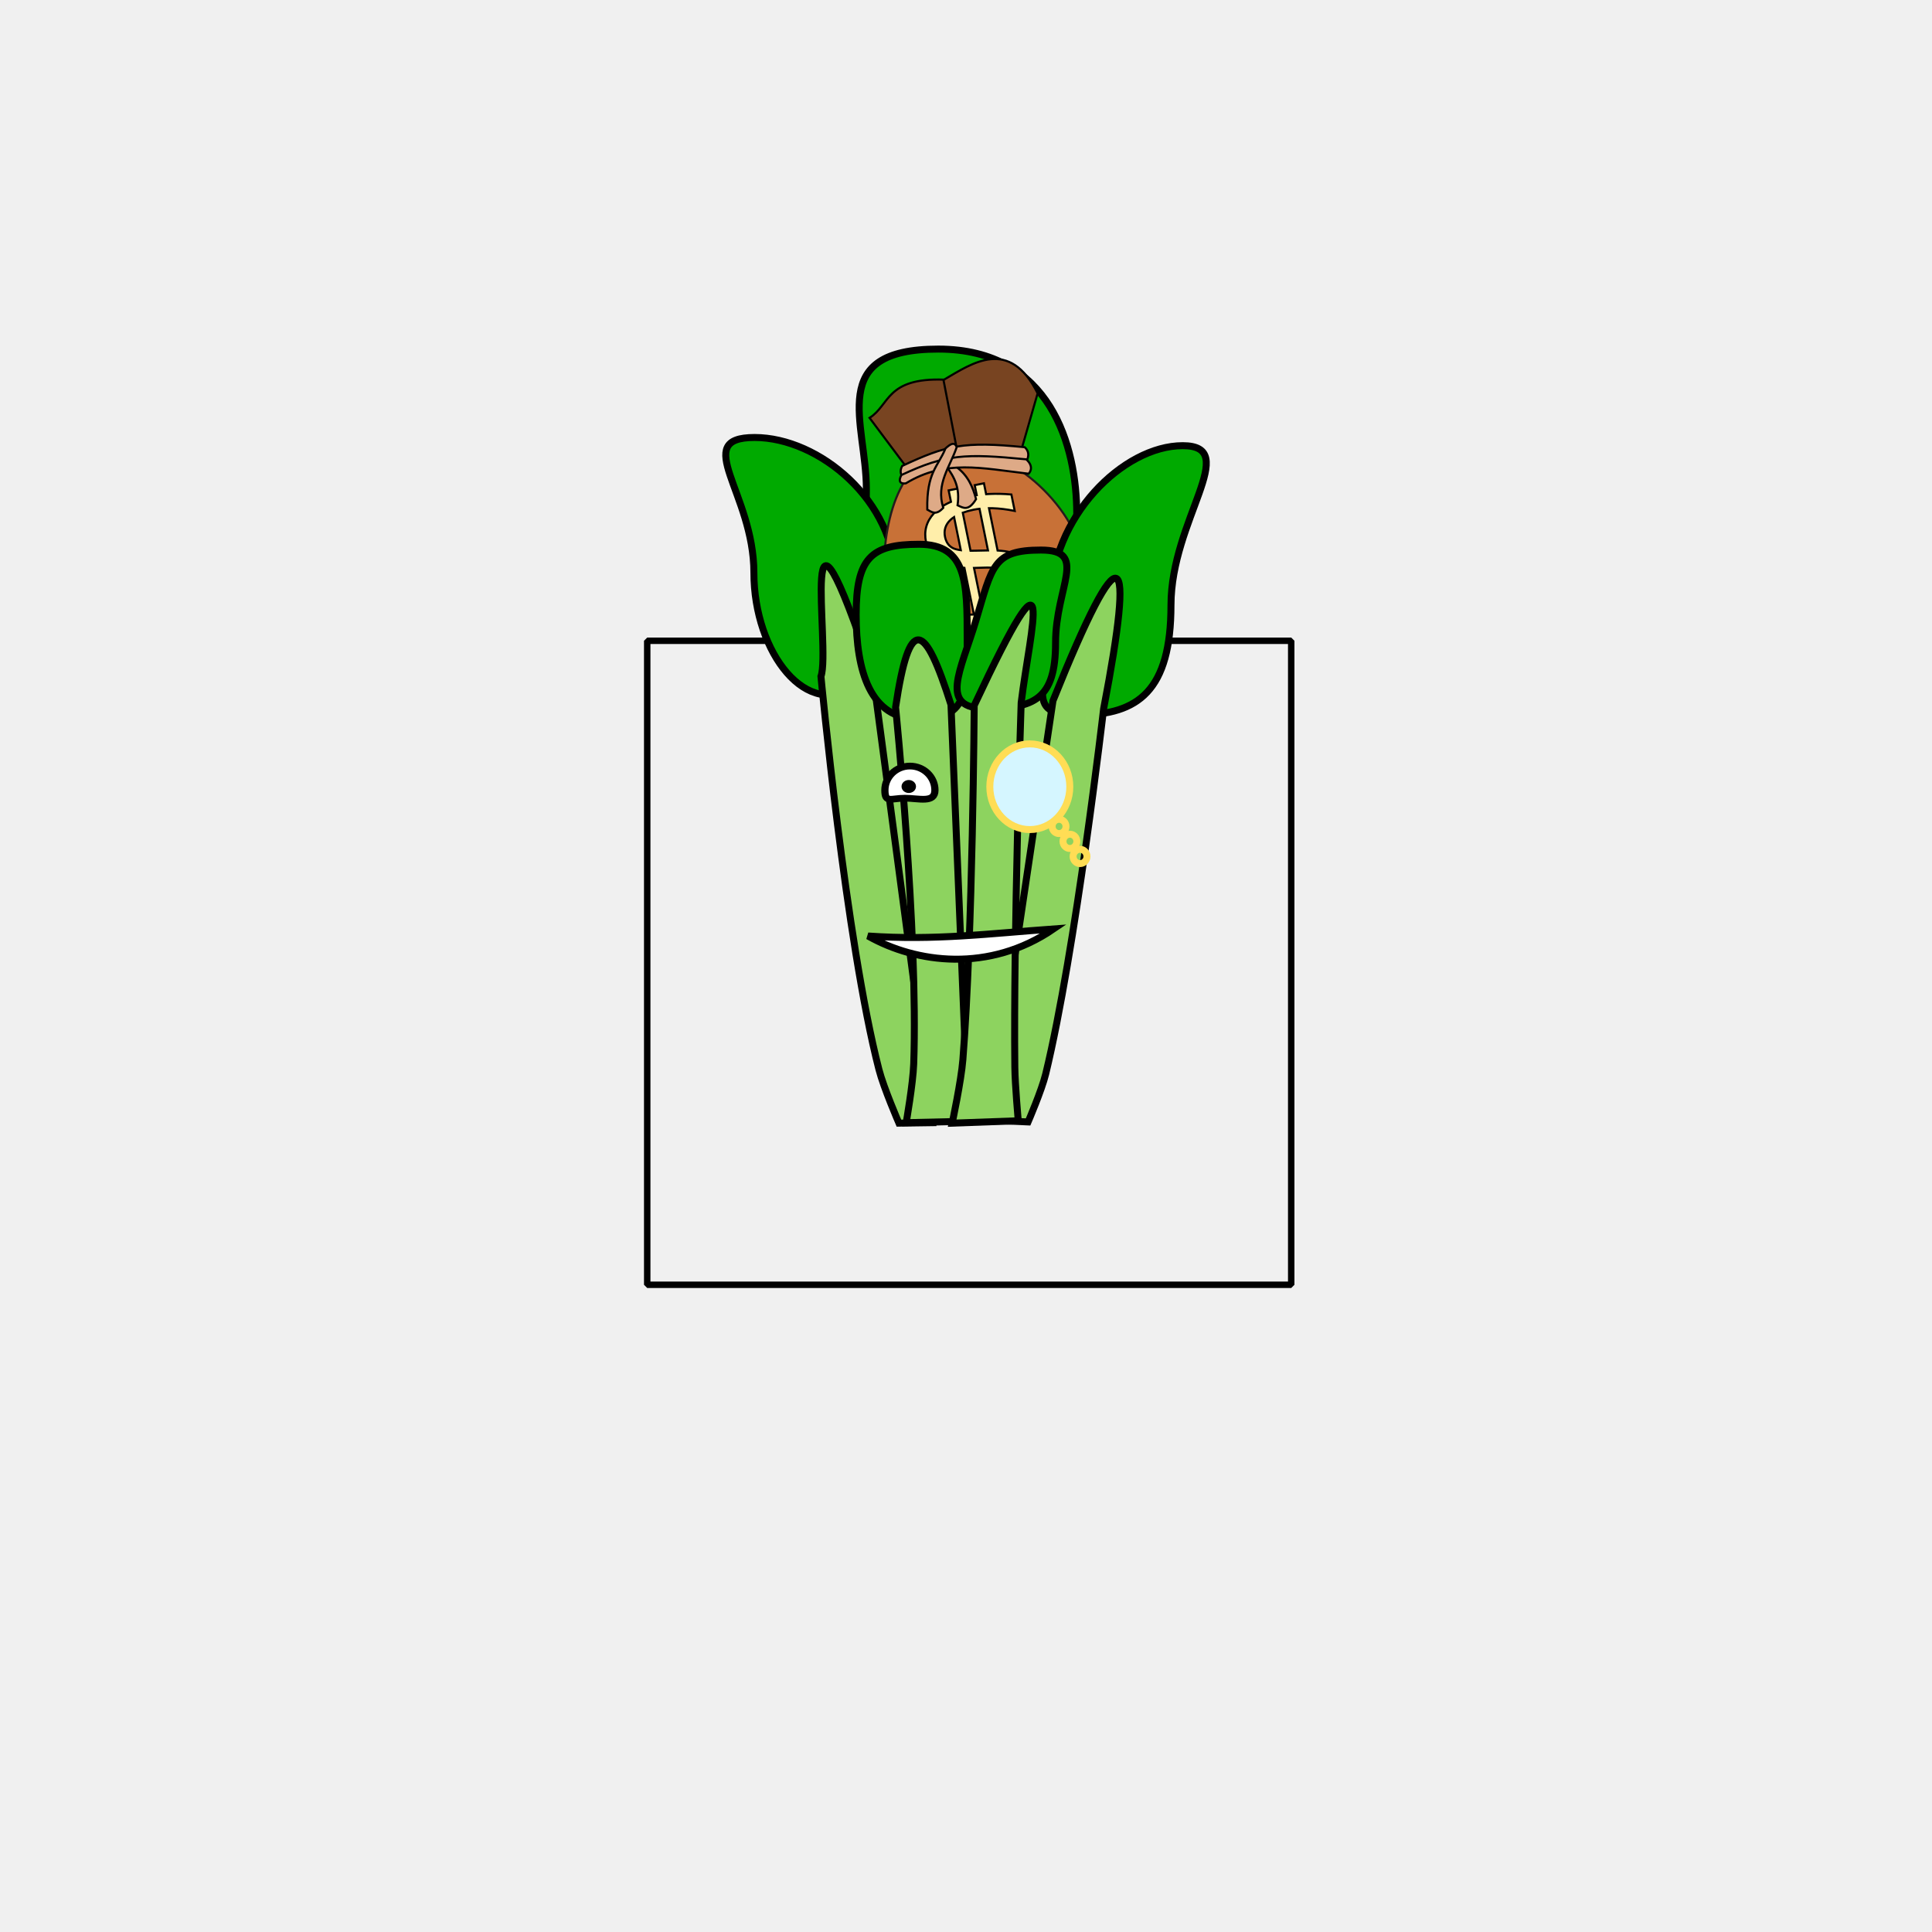
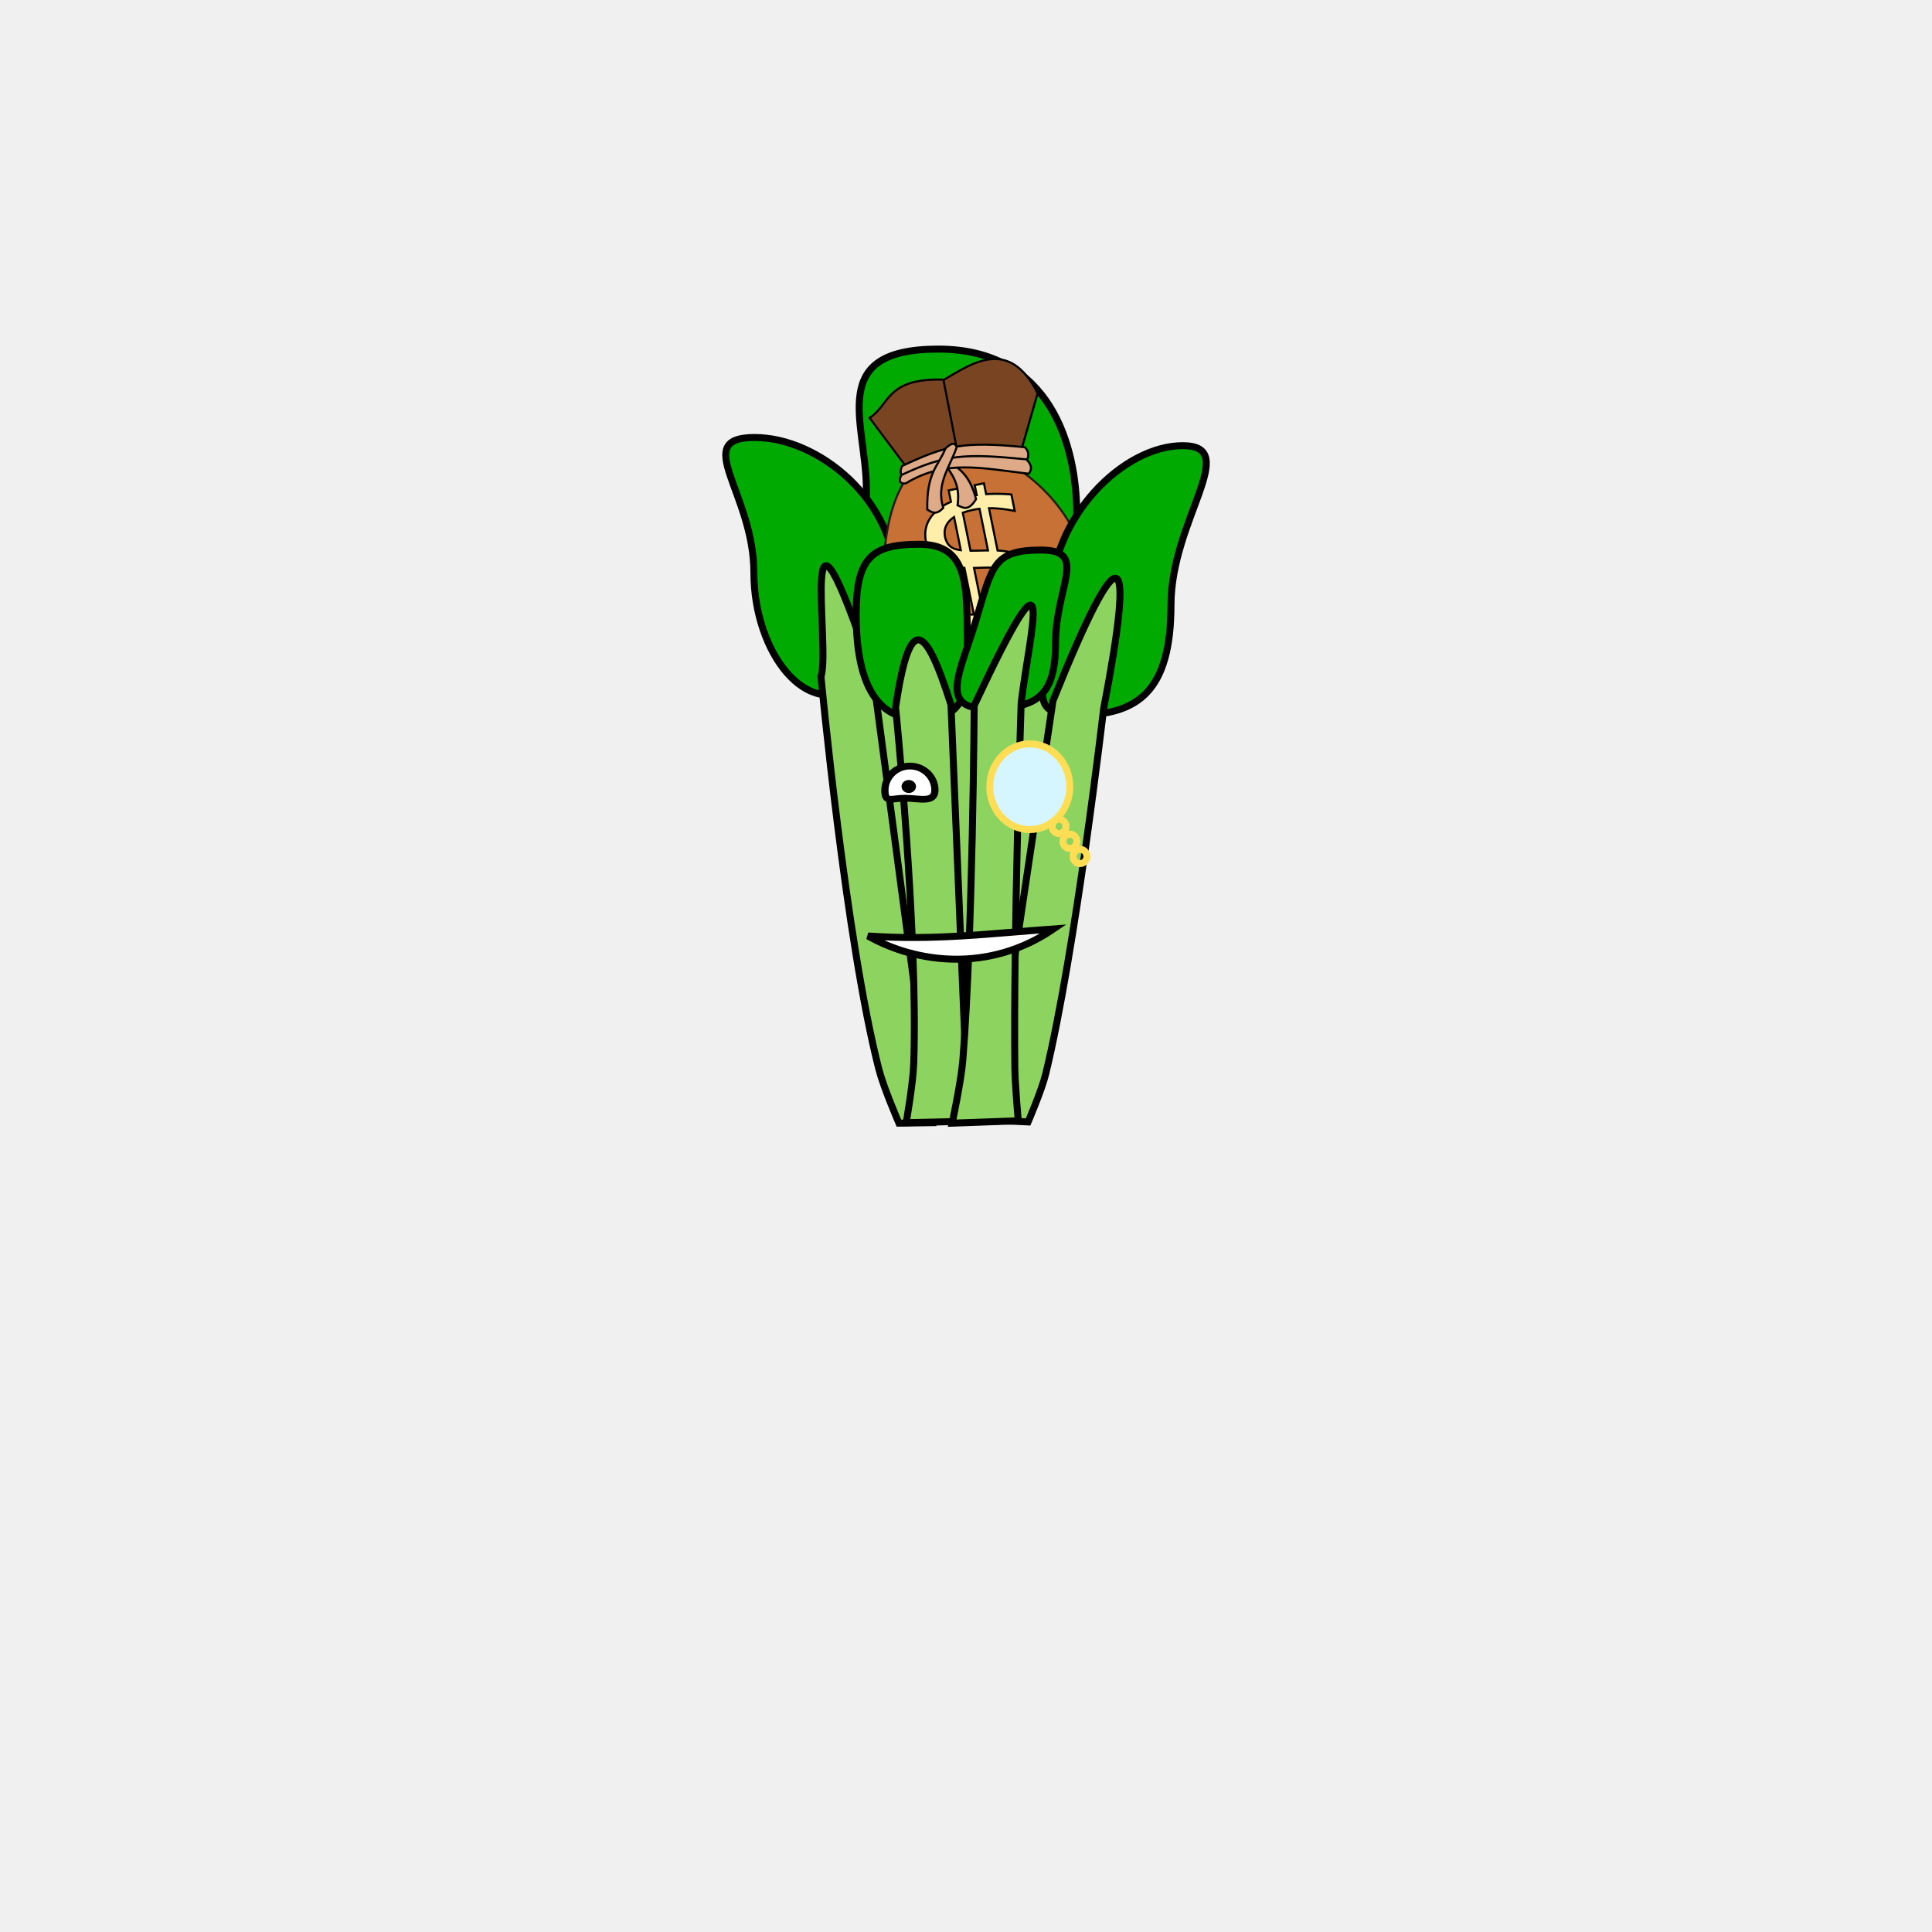
<svg xmlns="http://www.w3.org/2000/svg" width="300" height="300" viewBox="0 0 300 300" id="svg4166" version="1.1">
  <defs id="defs4168" />
-   <g id="layer8" style="display:inline">
+   <g id="layer8" style="display:none">
    <rect style="fill:none;fill-opacity:1;stroke:#000000;stroke-width:1;stroke-linejoin:bevel;stroke-miterlimit:4;stroke-dasharray:none;stroke-opacity:1" id="rect15863" width="100" height="100" x="100.5" y="851.862" transform="translate(0,-752.3622)" />
  </g>
  <g id="layer1" transform="translate(0,-752.3622)">
    <g id="g15867" transform="translate(-2.746064,0)">
      <path id="path4868" d="m 133.648,852.295 37.657,3.802 -8.28,50.48 -19.622,-0.845 z" style="fill:#8dd35f;fill-opacity:1;fill-rule:evenodd;stroke:#000000;stroke-width:0.108px;stroke-linecap:butt;stroke-linejoin:miter;stroke-opacity:1" />
      <path id="path4835" d="m 169.943,832.124 c 0,10.324 0.552,7.921 -16.957,7.921 -17.508,0 -15.709,-1.399 -15.709,-11.722 0,-10.324 -6.336,-21.755 11.172,-21.755 17.508,0 21.494,15.233 21.494,25.557 z" style="fill:#00aa00;fill-opacity:1;stroke:#000000;stroke-width:1.083;stroke-linejoin:bevel;stroke-miterlimit:4;stroke-dasharray:none;stroke-opacity:1" />
      <path id="path4829" d="m 141.815,842.579 c 0,12.423 -0.227,11.775 -5.898,16.052 -7.788,5.874 -16.106,-4.896 -16.106,-17.32 0,-12.423 -9.909,-21.016 0.113,-21.016 10.023,0 21.891,9.86 21.891,22.283 z" style="fill:#00aa00;fill-opacity:1;stroke:#000000;stroke-width:1.083;stroke-linejoin:bevel;stroke-miterlimit:4;stroke-dasharray:none;stroke-opacity:1" />
      <path id="path4722" d="m 139.849,920.493 c 3.228,1.709 5.131,1.039 7.018,0.635 l 0.642,5.601 -5.173,0.112 z" style="fill:#c6e9af;fill-rule:evenodd;stroke:#000000;stroke-width:0.108px;stroke-linecap:butt;stroke-linejoin:miter;stroke-opacity:1" />
      <path id="path4724" d="m 144.421,919.895 c 3.471,0.684 6.487,0.162 9.424,-1.344 l 0,7.916 -10.346,0.224 z" style="fill:#c6e9af;fill-rule:evenodd;stroke:#000000;stroke-width:0.108px;stroke-linecap:butt;stroke-linejoin:miter;stroke-opacity:1" />
      <path id="path4728" d="m 159.298,920.007 c 1.585,0.546 3.036,1.957 5.133,1.456 l -2.085,5.115 -3.288,-0.187 z" style="fill:#c6e9af;fill-rule:evenodd;stroke:#000000;stroke-width:0.108px;stroke-linecap:butt;stroke-linejoin:miter;stroke-opacity:1" />
      <path id="path4726" d="m 151.759,920.381 c 2.87,0.185 5.143,1.175 8.702,0.261 l 0.441,5.638 -10.466,0.448 z" style="fill:#c6e9af;fill-rule:evenodd;stroke:#000000;stroke-width:0.108px;stroke-linecap:butt;stroke-linejoin:miter;stroke-opacity:1" />
      <path id="path4730" d="m 142.215,926.541 c 6.731,-0.112 13.494,-0.224 20.331,-0.336 l -0.321,0.635 c -6.406,0.082 -13.056,0.066 -19.89,0.149 z" style="fill:#c87137;fill-rule:evenodd;stroke:#000000;stroke-width:0.108px;stroke-linecap:butt;stroke-linejoin:miter;stroke-opacity:1" />
      <g style="stroke-width:3.433;stroke-miterlimit:4;stroke-dasharray:none" transform="matrix(0.09495941,0,0,0.09442646,120.4885,826.2371)" id="g4819">
        <path style="fill:#c87137;fill-opacity:1;stroke:#241c1c;stroke-width:3.433;stroke-linejoin:bevel;stroke-miterlimit:4;stroke-dasharray:none;stroke-opacity:1" d="m 533.302,158.134 c 0,90.755 -73.727,128.733 -167.873,128.733 -94.145,0 -160.095,-39.164 -160.095,-129.919 0,-90.755 29.653,-201.108 123.798,-201.108 94.145,0 204.169,111.539 204.169,202.294 z" id="path4732" />
        <path style="fill:#784421;fill-rule:evenodd;stroke:#000000;stroke-width:3.433;stroke-linecap:butt;stroke-linejoin:miter;stroke-miterlimit:4;stroke-dasharray:none;stroke-opacity:1" d="M 250.404,-3.341 182.001,-95.179 c 33.21,-20.971 26.666,-66.241 121.853,-62.883 46.204,-27.182 106.792,-70.022 152.965,22.543 L 422.199,-14.451 c -40.703,-11.674 -72.224,-26.493 -92.353,-10.246 -18.929,-4.791 -28.213,5.617 -79.441,21.357 z" id="path4735" />
        <path style="fill:none;fill-rule:evenodd;stroke:#000000;stroke-width:3.433;stroke-linecap:butt;stroke-linejoin:miter;stroke-miterlimit:4;stroke-dasharray:none;stroke-opacity:1" d="m 302.558,-159.248 25.454,132.525" id="path4737" />
        <path style="fill:#deaa87;fill-rule:evenodd;stroke:#000000;stroke-width:3.433;stroke-linecap:butt;stroke-linejoin:miter;stroke-miterlimit:4;stroke-dasharray:none;stroke-opacity:1" d="m 235.334,-16.129 c 72.71,-34.254 100.371,-40.672 200.43,-30.824 14.735,13.531 -3.458,31.628 -3.458,31.628 -78.538,-10.307 -123.931,-29.438 -187.898,22.925 0,0 -17.998,-6.851 -9.074,-23.73 z" id="path4739" />
        <path style="font-style:normal;font-weight:normal;font-size:305.176px;line-height:125%;font-family:sans-serif;letter-spacing:0px;word-spacing:0px;fill:#ffeeaa;fill-opacity:1;stroke:#000000;stroke-width:3.433;stroke-linecap:butt;stroke-linejoin:miter;stroke-miterlimit:4;stroke-dasharray:none;stroke-opacity:1" d="m 369.008,12.402 -15.066,3.045 3.312,16.381 c -4.516,0.618 -8.972,1.364 -13.363,2.252 -4.968,1.005 -9.68,2.174 -14.15,3.494 l -3.348,-16.557 -15.066,3.047 3.795,18.771 c -11.447,4.967 -20.752,11.293 -27.891,18.992 -12.29,13.345 -16.604,29.078 -12.939,47.199 3.165,15.65 10.868,26.81 23.107,33.48 9.561,5.211 22.801,8.188 39.688,8.953 l 15.533,76.818 c -4.691,0.166 -9.456,0.111 -14.297,-0.164 -12.872,-0.732 -26.317,-2.967 -40.336,-6.705 l 5.773,28.555 c 14.13,1.62 27.582,2.282 40.354,1.986 4.503,-0.111 8.881,-0.346 13.152,-0.689 l 4.055,20.053 15.068,-3.047 -3.805,-18.816 c 2.479,-0.393 4.923,-0.822 7.312,-1.305 7.187,-1.453 13.876,-3.135 20.078,-5.039 l 3.961,19.59 15.066,-3.047 -4.416,-21.844 c 11.861,-5.044 21.338,-11.179 28.396,-18.422 13.052,-13.309 17.571,-29.894 13.555,-49.754 -3.368,-16.657 -11.645,-28.796 -24.832,-36.418 -10.127,-5.978 -23.586,-9.395 -40.348,-10.275 L 377.285,53.336 c 2.012,-0.018 4.038,-0.009 6.092,0.053 11.066,0.335 23.065,1.815 35.996,4.439 L 413.904,30.783 c -12.513,-1.09 -24.591,-1.363 -36.234,-0.818 -1.693,0.079 -3.374,0.183 -5.051,0.297 l -3.611,-17.859 z m -7.207,41.914 13.85,68.494 -19.561,0.4 c -3.194,0.115 -6.155,0.142 -9.006,0.129 L 334.43,60.76 c 5.214,-1.94 11.072,-3.57 17.586,-4.887 3.195,-0.646 6.461,-1.156 9.785,-1.557 z m -41.613,13.572 11.025,54.529 c -5.189,-0.694 -9.353,-1.768 -12.49,-3.227 -7.056,-3.432 -11.5,-9.678 -13.332,-18.738 -2.184,-10.8 0.742,-20.062 8.777,-27.783 1.786,-1.699 3.802,-3.288 6.02,-4.781 z m 54.766,83.086 c 2.222,-0.013 4.353,0.023 6.412,0.1 l 13.918,68.828 c -5.83,2.305 -12.468,4.218 -19.939,5.729 -2.417,0.489 -4.861,0.896 -7.322,1.254 l -15.23,-75.312 19.111,-0.551 c 1.033,-0.024 2.051,-0.041 3.051,-0.047 z m 22.467,1.939 c 4.442,0.957 8.25,2.263 11.406,3.93 8.192,4.25 13.304,11.409 15.34,21.477 2.332,11.532 -0.741,21.393 -9.221,29.586 -1.65,1.594 -3.485,3.098 -5.492,4.52 l -12.033,-59.512 z" id="text4780" />
        <path style="fill:#deaa87;fill-rule:evenodd;stroke:#000000;stroke-width:3.433;stroke-linecap:butt;stroke-linejoin:miter;stroke-miterlimit:4;stroke-dasharray:none;stroke-opacity:1" d="m 324.061,-14.374 c 18.615,13.664 26.811,32.529 32.082,52.855 -12.566,20.779 -21.222,14.121 -30.249,10.068 3.756,-27.182 -3.174,-44.562 -20.624,-67.117 z" id="path4760" />
        <path id="path4756" d="M 234.124,-1.217 C 306.834,-35.472 338.161,-36.856 438.22,-27.007 452.955,-13.476 442.096,-3.35 442.096,-3.35 363.645,-12.539 306.329,-27.136 241.365,12.445 c 0,0 -16.165,3.217 -7.241,-13.662 z" style="fill:#deaa87;fill-rule:evenodd;stroke:#000000;stroke-width:3.433;stroke-linecap:butt;stroke-linejoin:miter;stroke-miterlimit:4;stroke-dasharray:none;stroke-opacity:1" />
        <path style="fill:#deaa87;fill-rule:evenodd;stroke:#000000;stroke-width:3.433;stroke-linecap:butt;stroke-linejoin:miter;stroke-miterlimit:4;stroke-dasharray:none;stroke-opacity:1" d="m 324.519,-47.094 c -3.693,-8.999 -9.751,-5.683 -18.333,2.097 -12.056,29.93 -31.098,39.148 -29.791,100.676 7.359,3.961 14.066,10.308 26.124,-2.936 -12.482,-39.324 11.191,-67.618 21.999,-99.837 z" id="path4758" />
      </g>
      <path id="path4831" d="m 184.575,846.328 c 0,13.269 -5.083,17.056 -14.291,17.056 -9.208,0 -4.423,-4.209 -4.423,-17.478 0,-13.269 11.321,-24.342 20.53,-24.342 9.208,0 -1.815,11.496 -1.815,24.765 z" style="fill:#00aa00;fill-opacity:1;stroke:#000000;stroke-width:1.083;stroke-linejoin:bevel;stroke-miterlimit:4;stroke-dasharray:none;stroke-opacity:1" />
      <path id="path4714" d="m 156.531,926.317 9.722,-65.145 c 10.833,-26.929 12.748,-24.161 7.86,1.269 0,0 -4.348,37.581 -8.992,56.688 -0.622,2.559 -2.735,7.448 -2.735,7.448 z m -14.196,0.448 c 0,0 -2.369,-5.464 -3.105,-8.319 -5.147,-19.976 -9.006,-61.054 -9.006,-61.054 1.586,-4.308 -4.02,-36.433 8.1,0 l 9.223,69.299 z" style="fill:#8dd35f;fill-rule:evenodd;stroke:#000000;stroke-width:1.083;stroke-linecap:butt;stroke-linejoin:miter;stroke-miterlimit:4;stroke-dasharray:none;stroke-opacity:1" />
      <path id="path4833" d="m 152.93,851.608 c 0,8.778 -0.145,12.409 -7.599,12.409 -7.454,0 -9.641,-7.433 -9.641,-16.211 0,-8.778 2.3,-10.93 9.754,-10.93 7.454,0 7.486,5.954 7.486,14.732 z" style="fill:#00aa00;fill-opacity:1;stroke:#000000;stroke-width:1.083;stroke-linejoin:bevel;stroke-miterlimit:4;stroke-dasharray:none;stroke-opacity:1" />
      <path id="path4716" d="m 141.813,862.186 c 2.173,-14.565 4.538,-13.192 8.6,-0.399 l 2.669,64.68 -9.624,0.224 c 0,0 1.061,-6.055 1.169,-9.113 0.724,-20.453 -2.814,-55.392 -2.814,-55.392 z" style="fill:#8dd35f;fill-rule:evenodd;stroke:#000000;stroke-width:1.083;stroke-linecap:butt;stroke-linejoin:miter;stroke-miterlimit:4;stroke-dasharray:none;stroke-opacity:1" />
      <path id="path4833-1" d="m 166.654,852.189 c 0,8.778 -3.321,10.191 -10.775,10.191 -7.454,0 -3.97,-5.743 -1.588,-13.676 2.538,-8.454 2.64,-10.93 10.095,-10.93 7.454,0 2.268,5.637 2.268,14.415 z" style="fill:#00aa00;fill-opacity:1;stroke:#000000;stroke-width:1.083;stroke-linejoin:bevel;stroke-miterlimit:4;stroke-dasharray:none;stroke-opacity:1" />
      <path id="path4718" d="m 154.021,861.897 c 13.129,-27.985 8.704,-11.971 7.292,-0.422 0,0 -1.218,36.572 -0.984,56.621 0.032,2.77 0.534,8.297 0.534,8.297 l -10.266,0.373 c 0,0 1.403,-6.54 1.664,-9.857 1.539,-19.588 1.761,-55.012 1.761,-55.012 z" style="fill:#8dd35f;fill-rule:evenodd;stroke:#000000;stroke-width:1.083;stroke-linecap:butt;stroke-linejoin:miter;stroke-miterlimit:4;stroke-dasharray:none;stroke-opacity:1" />
      <path id="path4872" d="m 137.534,897.703 c 7.495,4.237 18.804,5.737 28.814,-1.098 -10.092,0.723 -18.404,1.819 -28.814,1.098 z" style="fill:#ffffff;fill-rule:evenodd;stroke:#000000;stroke-width:1.083;stroke-linecap:butt;stroke-linejoin:miter;stroke-miterlimit:4;stroke-dasharray:none;stroke-opacity:1" />
      <g transform="matrix(0.1122833,0,0,0.1045456,109.1315,825.9272)" id="g4931">
        <path style="fill:#ffffff;fill-opacity:1;stroke:#000000;stroke-width:10;stroke-linejoin:bevel;stroke-miterlimit:4;stroke-dasharray:none;stroke-opacity:1" d="m 345.472,470.009 c 0,19.805 -22.51,11.892 -41.618,11.892 -19.108,0 -27.577,7.914 -27.577,-11.892 0,-19.805 15.49,-35.86 34.598,-35.86 19.108,0 34.598,16.055 34.598,35.86 z" id="path4874" />
        <ellipse style="fill:#ffffff;fill-opacity:1;stroke:#000000;stroke-width:10;stroke-linejoin:bevel;stroke-miterlimit:4;stroke-dasharray:none;stroke-opacity:1" id="path4892-6" cx="309.286" cy="464.505" rx="5" ry="4.643" />
      </g>
      <g transform="matrix(0.1122833,0,0,0.1045456,109.1315,826.4533)" id="g4927">
        <path style="fill:#ffffff;fill-opacity:1;stroke:#000000;stroke-width:10;stroke-linejoin:bevel;stroke-miterlimit:4;stroke-dasharray:none;stroke-opacity:1" d="m 434.688,464.977 c 0,19.805 22.51,11.892 41.618,11.892 19.108,0 27.577,7.914 27.577,-11.892 0,-19.805 -15.49,-35.86 -34.598,-35.86 -19.108,0 -34.598,16.055 -34.598,35.86 z" id="path4874-1" />
        <ellipse style="fill:#ffffff;fill-opacity:1;stroke:#000000;stroke-width:10;stroke-linejoin:bevel;stroke-miterlimit:4;stroke-dasharray:none;stroke-opacity:1" id="path4892-6-1" cx="-470.874" cy="459.473" rx="5" ry="4.643" transform="scale(-1,1)" />
      </g>
      <ellipse ry="6.653" rx="6.21" cy="874.525" cx="162.656" id="path4937" style="fill:#d5f6ff;fill-opacity:1;stroke:#ffdd55;stroke-width:1.083;stroke-linejoin:bevel;stroke-miterlimit:4;stroke-dasharray:none;stroke-opacity:1" />
      <ellipse ry="1.109" rx="1.078" cy="885.35" cx="170.454" id="path4943" style="fill:none;fill-opacity:1;stroke:#ffdd55;stroke-width:1.083;stroke-linejoin:bevel;stroke-miterlimit:4;stroke-dasharray:none;stroke-opacity:1" />
      <ellipse ry="1.109" rx="1.078" cy="883.006" cx="168.882" id="path4943-5" style="fill:none;fill-opacity:1;stroke:#ffdd55;stroke-width:1.083;stroke-linejoin:bevel;stroke-miterlimit:4;stroke-dasharray:none;stroke-opacity:1" />
      <ellipse ry="1.109" rx="1.078" cy="880.691" cx="167.198" id="path4943-7" style="fill:none;fill-opacity:1;stroke:#ffdd55;stroke-width:1.083;stroke-linejoin:bevel;stroke-miterlimit:4;stroke-dasharray:none;stroke-opacity:1" />
    </g>
  </g>
</svg>
